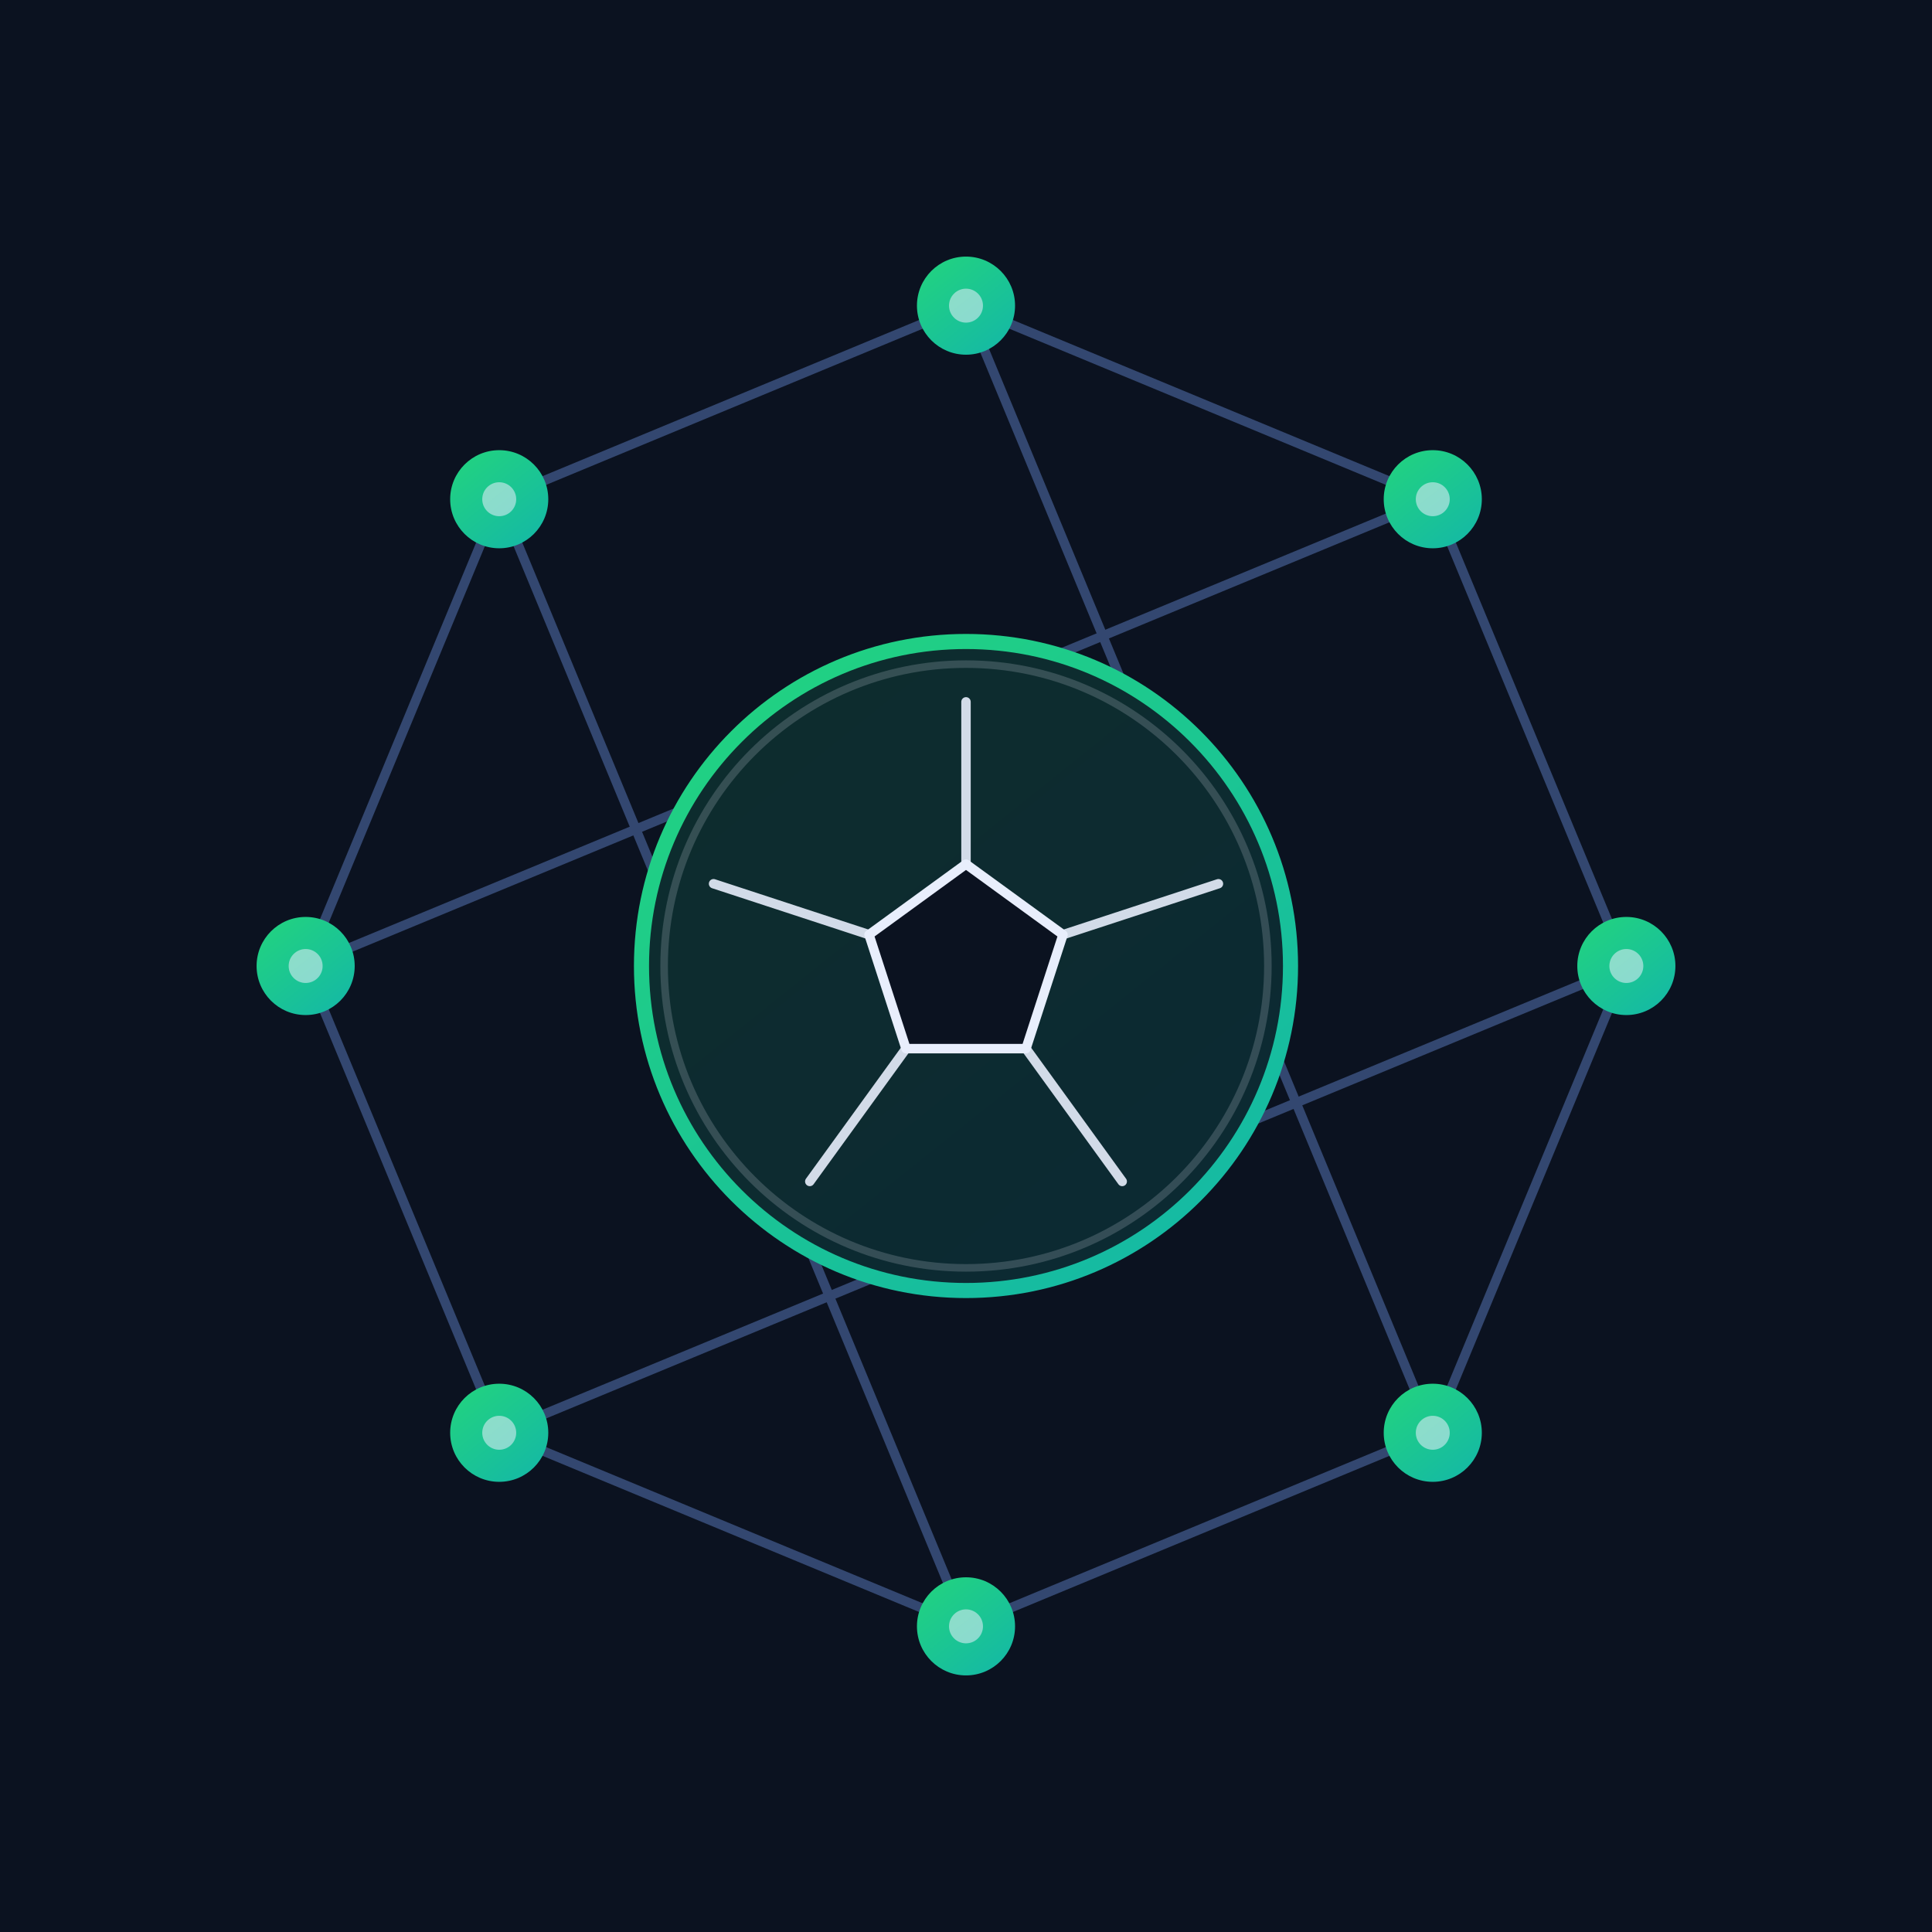
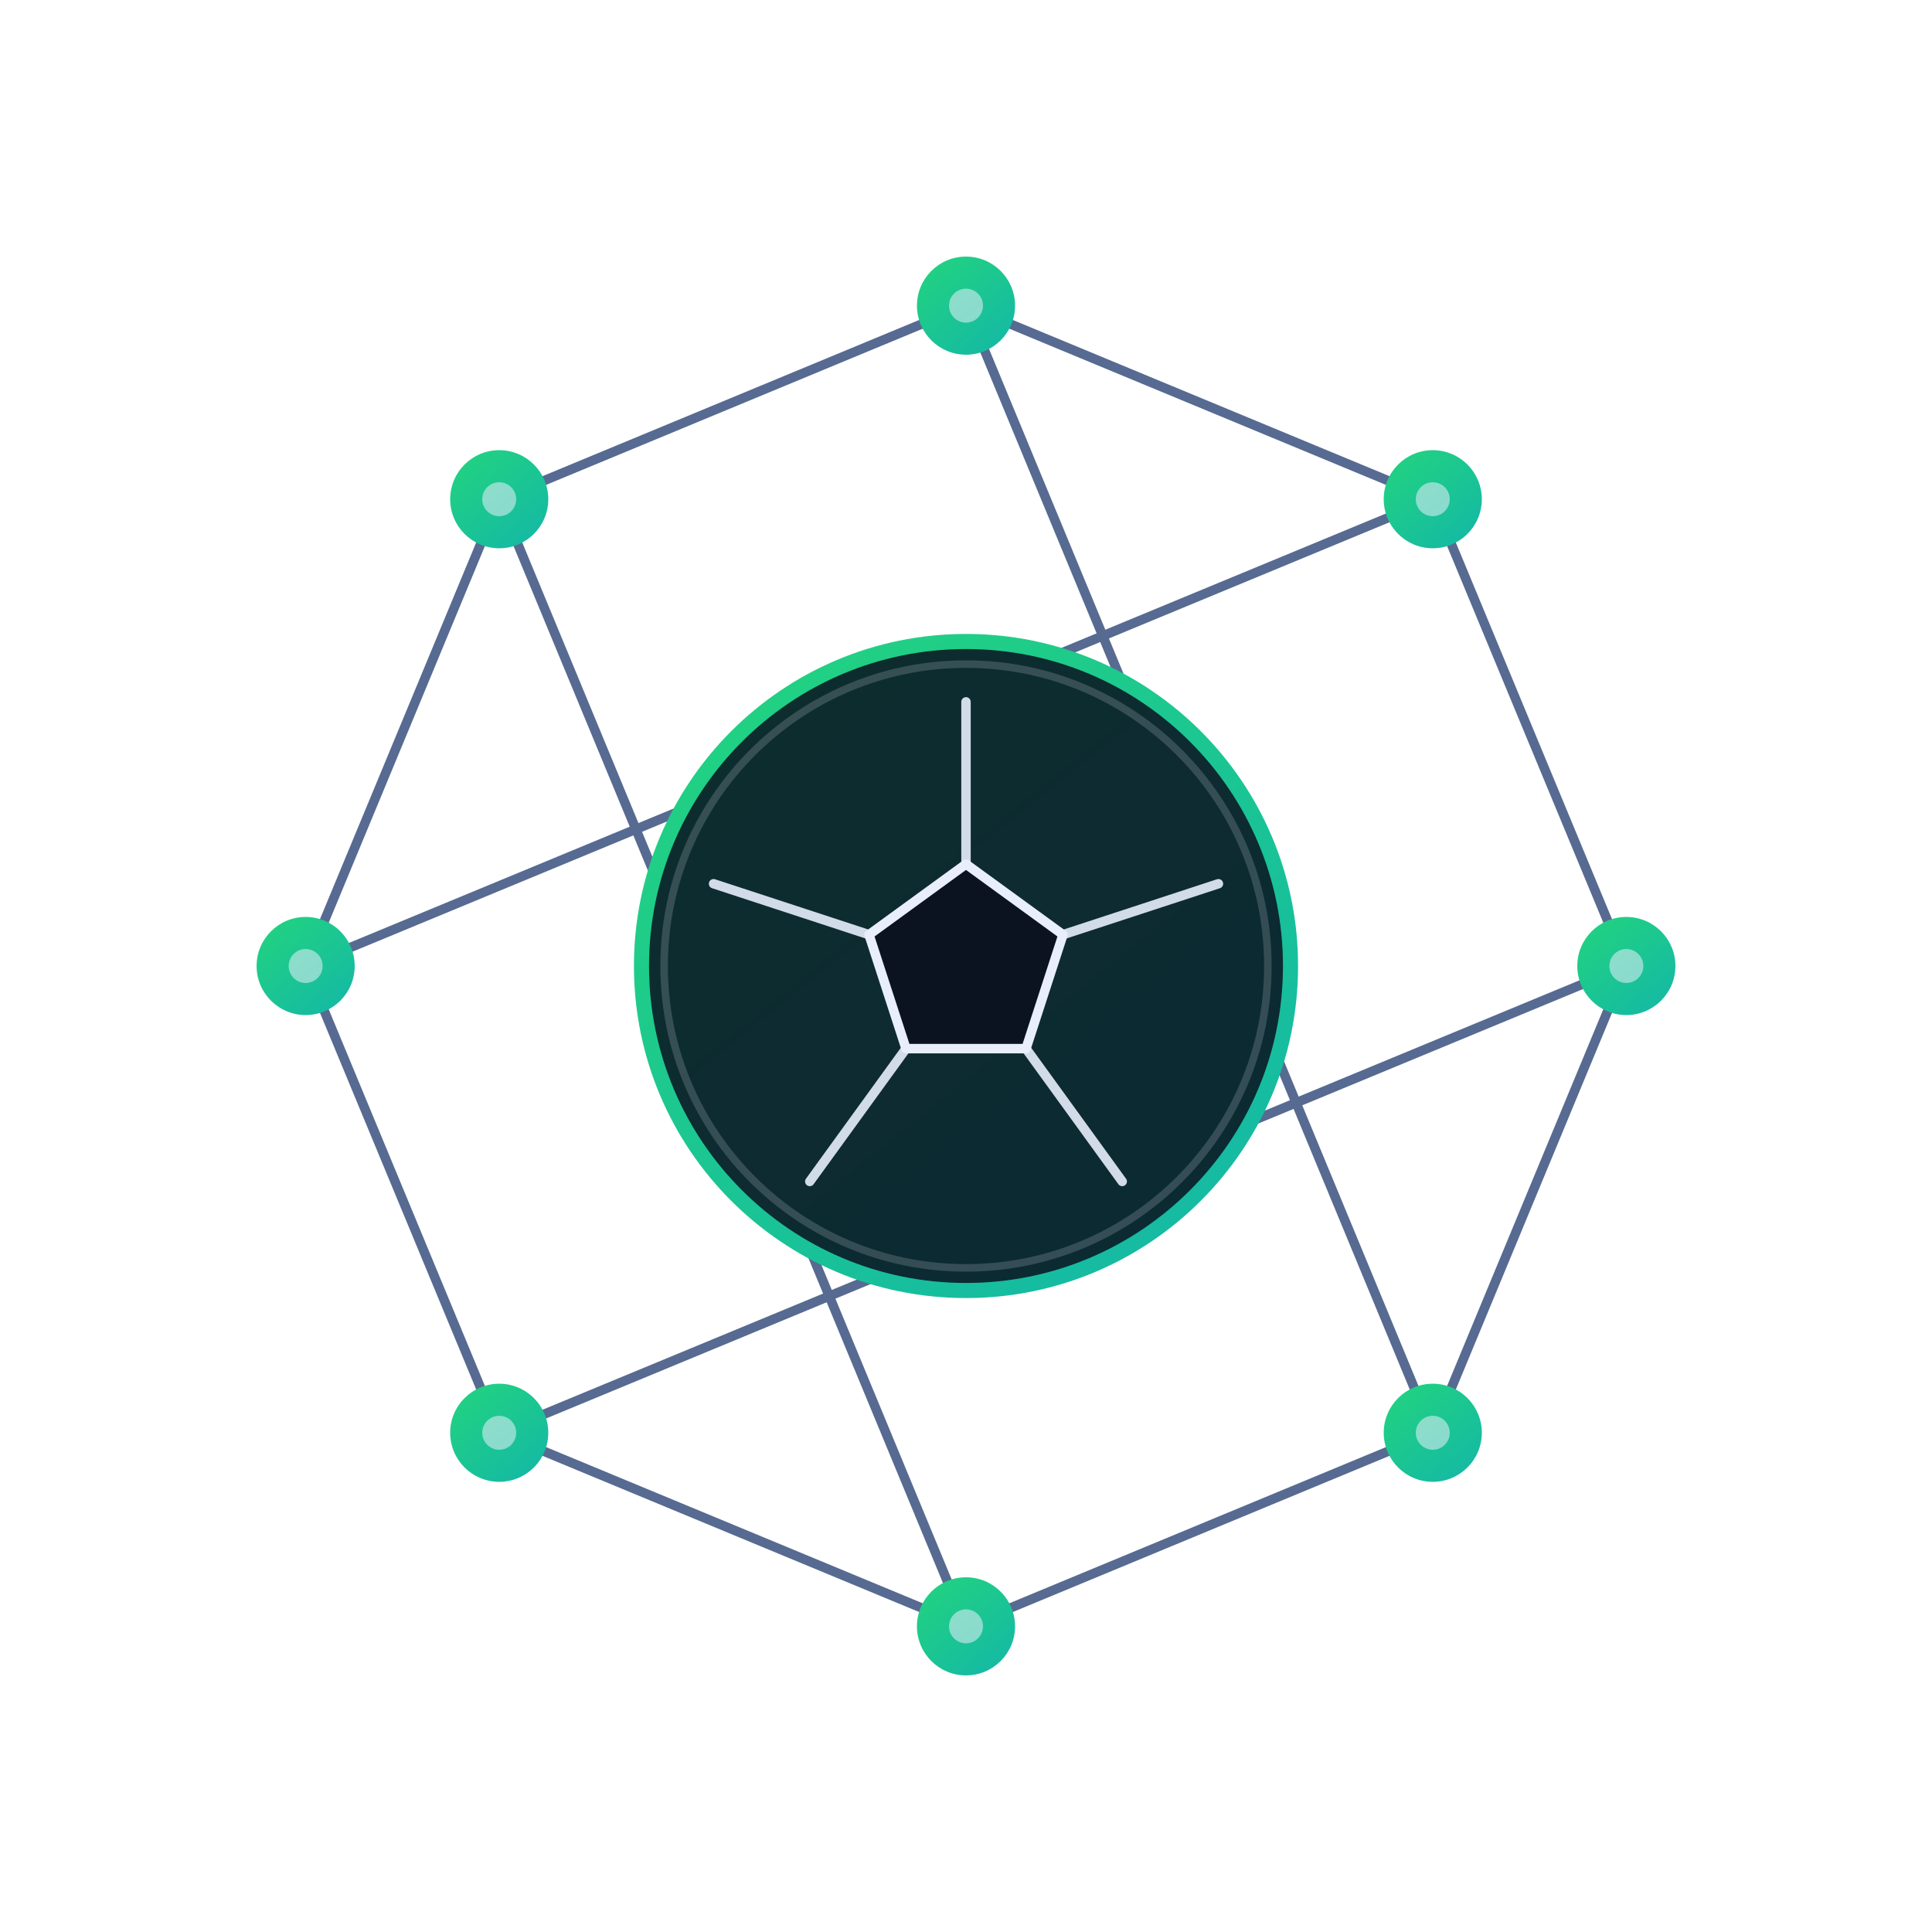
<svg xmlns="http://www.w3.org/2000/svg" viewBox="0 0 512 512">
  <defs>
    <linearGradient id="brand" x1="10%" y1="0%" x2="90%" y2="100%">
      <stop offset="0%" stop-color="#22d37f" />
      <stop offset="100%" stop-color="#14b8a6" />
    </linearGradient>
  </defs>
-   <rect x="0" y="0" width="512" height="512" fill="#0b1220" />
  <g stroke="#3a507e" stroke-width="2.5" opacity="0.85" fill="none">
    <polygon points="256,81 379.7,132.3 431,256 379.7,379.7 256,431 132.3,379.7 81,256 132.3,132.3" />
    <line x1="256" y1="81" x2="379.7" y2="379.7" />
    <line x1="431" y1="256" x2="132.3" y2="379.7" />
    <line x1="256" y1="431" x2="132.3" y2="132.3" />
    <line x1="81" y1="256" x2="379.7" y2="132.3" />
  </g>
  <g fill="url(#brand)">
    <circle cx="256" cy="81" r="13" />
    <circle cx="379.7" cy="132.3" r="13" />
    <circle cx="431" cy="256" r="13" />
    <circle cx="379.7" cy="379.7" r="13" />
    <circle cx="256" cy="431" r="13" />
    <circle cx="132.3" cy="379.7" r="13" />
    <circle cx="81" cy="256" r="13" />
    <circle cx="132.3" cy="132.3" r="13" />
  </g>
  <g fill="#e8eefc" opacity="0.55">
    <circle cx="256" cy="81" r="4.5" />
    <circle cx="379.7" cy="132.3" r="4.5" />
    <circle cx="431" cy="256" r="4.5" />
    <circle cx="379.7" cy="379.7" r="4.5" />
    <circle cx="256" cy="431" r="4.5" />
    <circle cx="132.3" cy="379.7" r="4.5" />
    <circle cx="81" cy="256" r="4.5" />
    <circle cx="132.3" cy="132.3" r="4.5" />
  </g>
  <g transform="translate(256,256)">
    <circle r="86" fill="#0b1220" />
    <circle r="86" fill="url(#brand)" opacity="0.14" />
    <circle r="86" fill="none" stroke="url(#brand)" stroke-width="4" />
    <circle r="80" fill="none" stroke="#e8eefc" stroke-width="2" opacity="0.18" />
    <polygon points="0,-27 25.7,-8.3 15.9,21.9 -15.9,21.9 -25.7,-8.3" fill="#0b1220" stroke="#e8eefc" stroke-width="2.5" stroke-linejoin="round" />
    <g stroke="#e8eefc" stroke-width="2.5" stroke-linecap="round" opacity="0.9">
      <line x1="0" y1="-27" x2="0" y2="-70" />
      <line x1="25.7" y1="-8.3" x2="66.9" y2="-21.8" />
      <line x1="15.9" y1="21.9" x2="41.4" y2="57.1" />
      <line x1="-15.9" y1="21.9" x2="-41.4" y2="57.1" />
      <line x1="-25.7" y1="-8.3" x2="-66.9" y2="-21.8" />
    </g>
  </g>
</svg>
